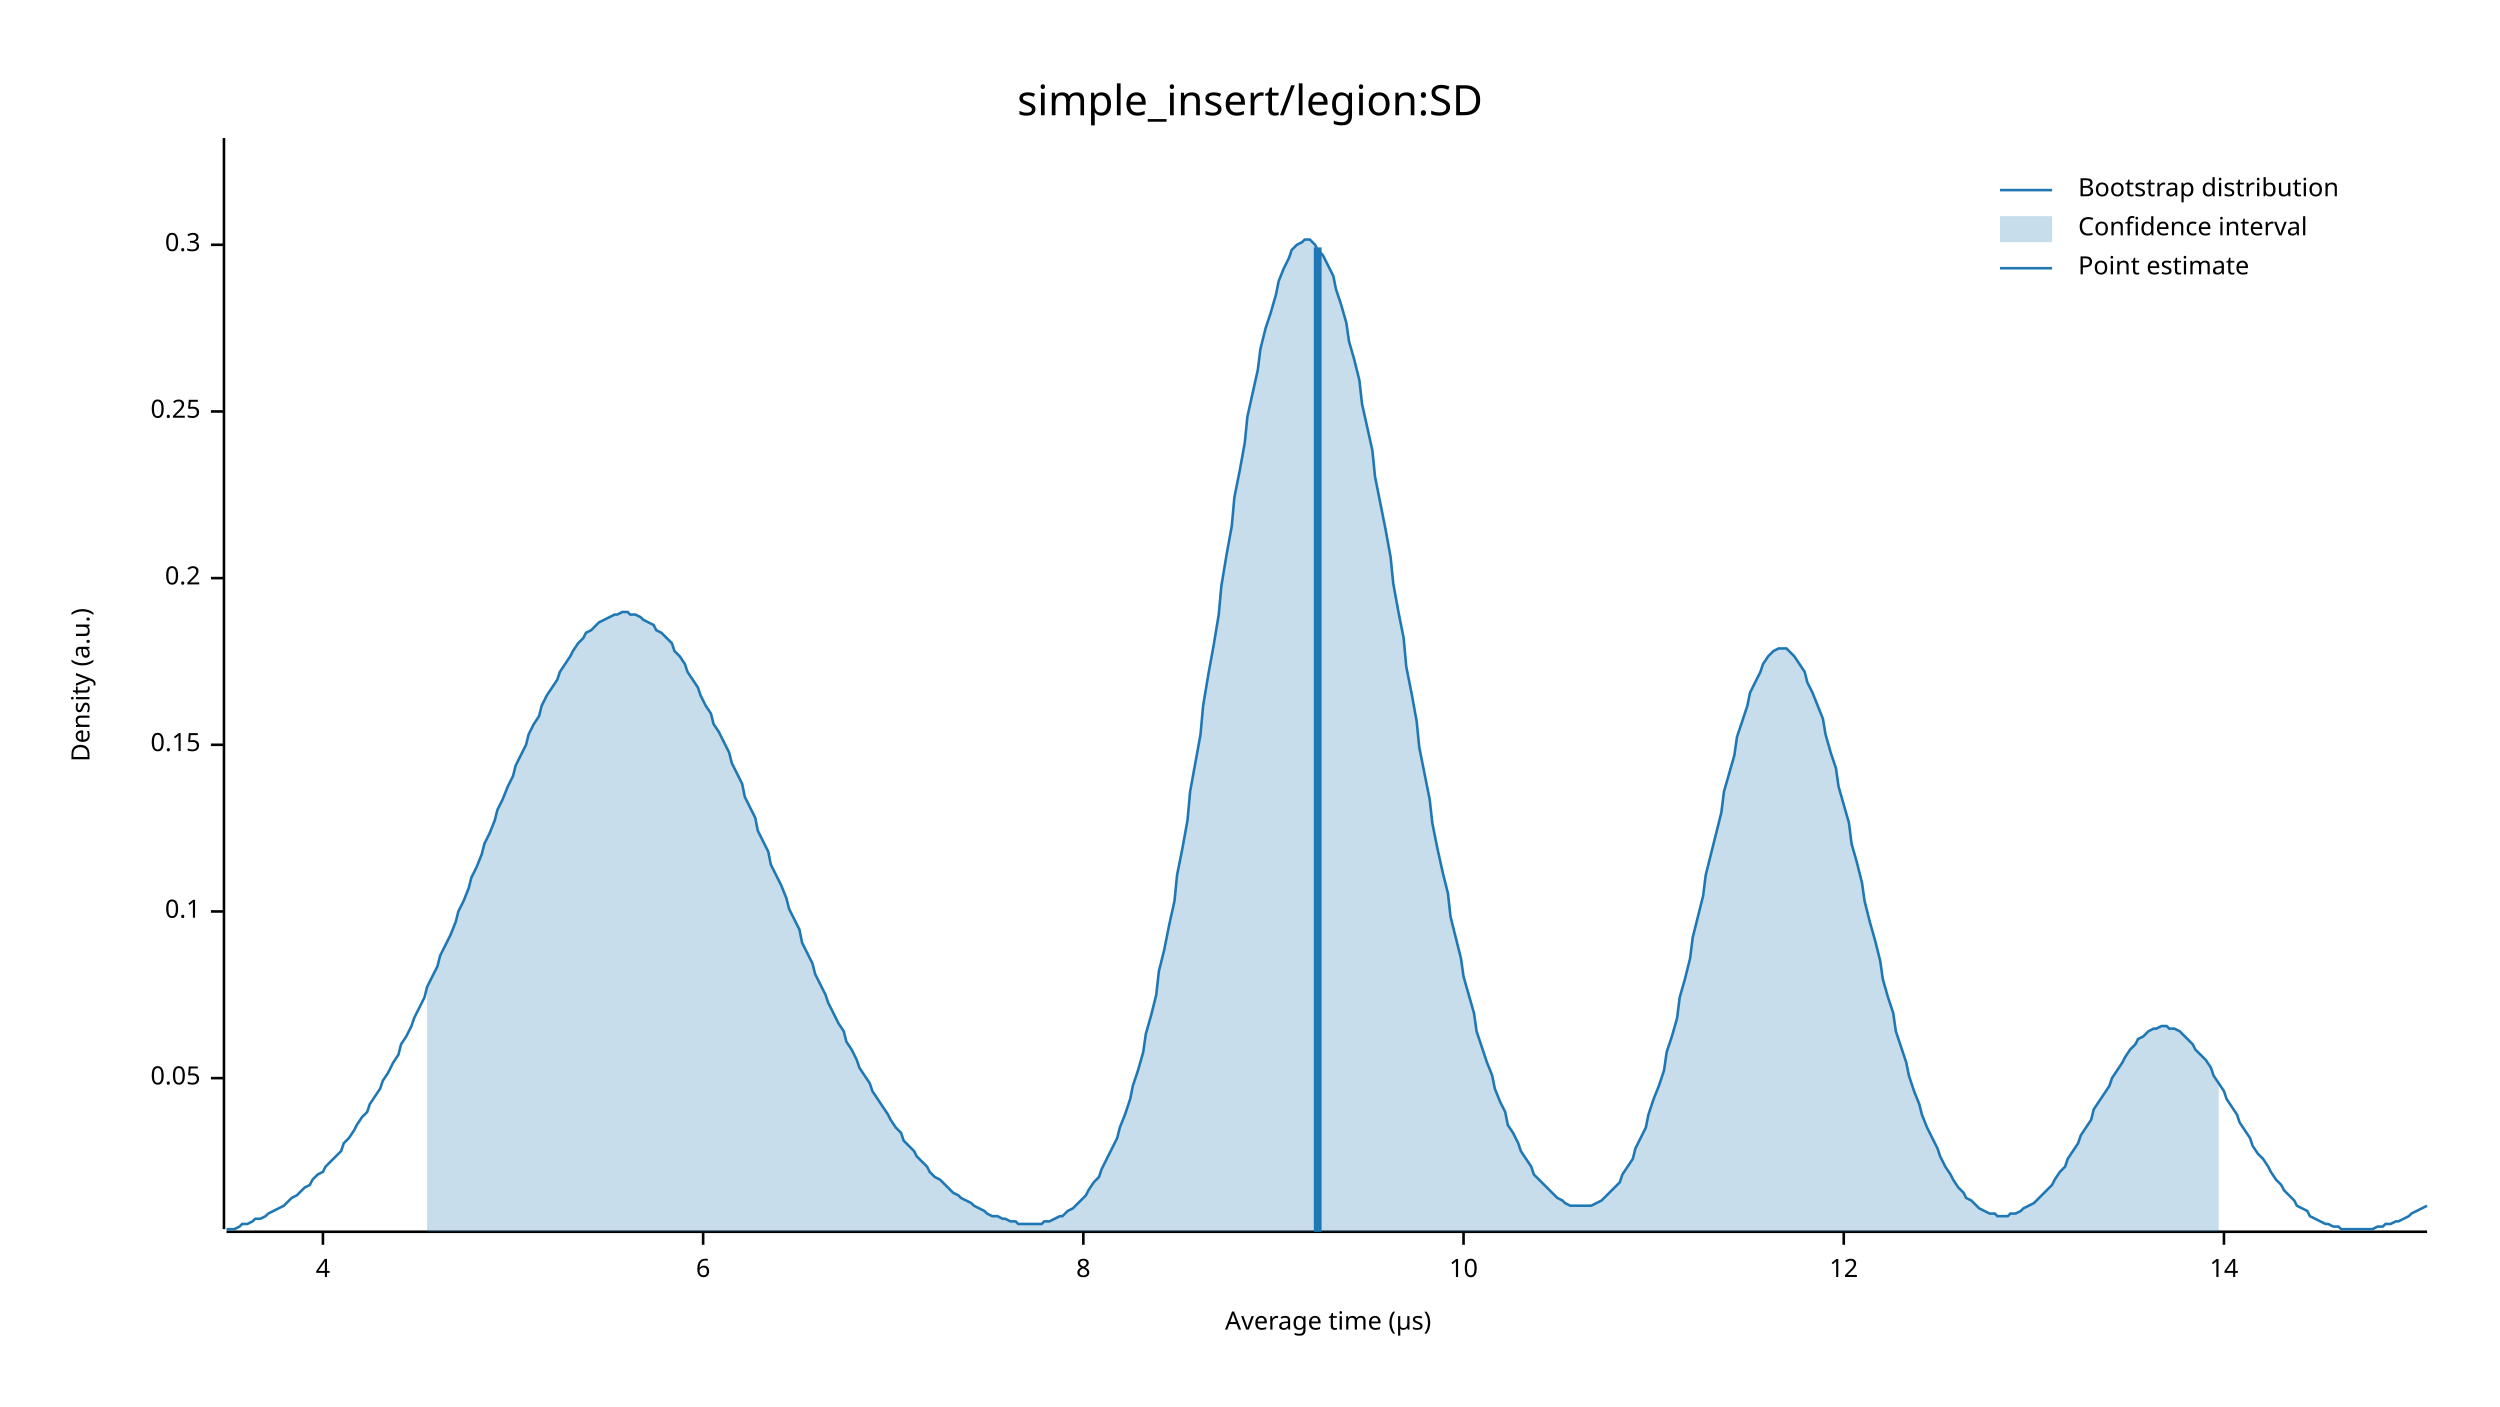
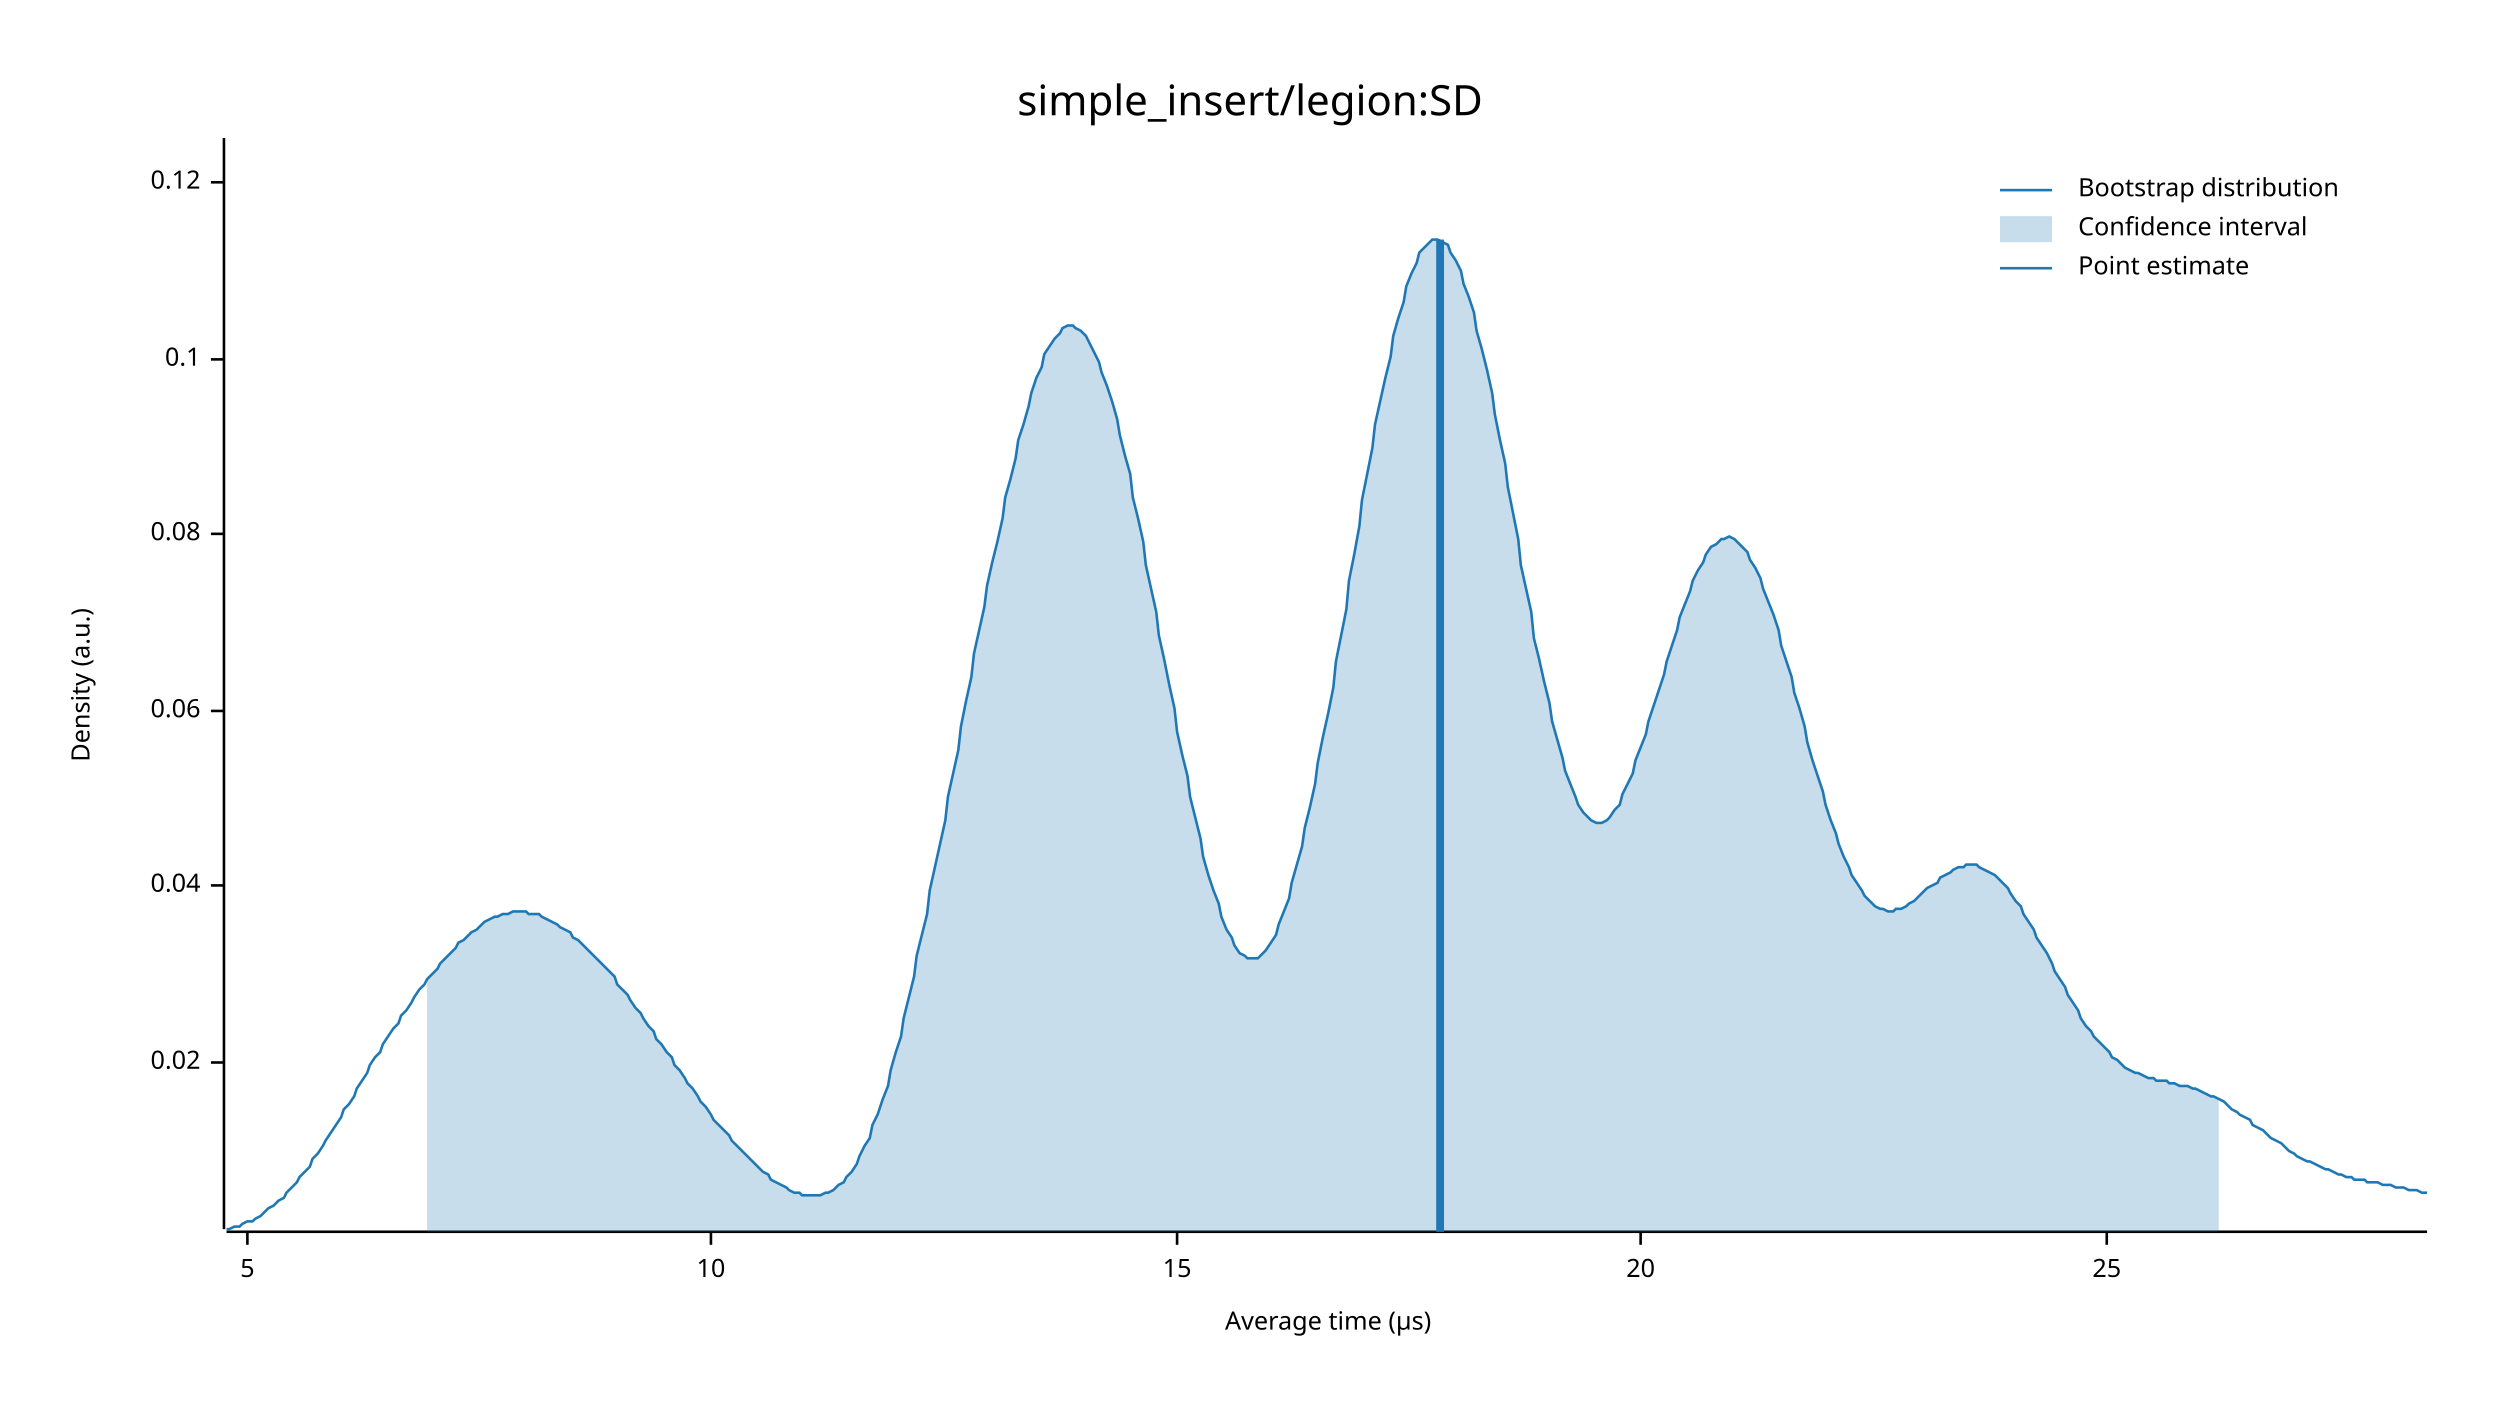
<svg xmlns="http://www.w3.org/2000/svg" width="960" height="540" viewBox="0 0 960 540">
  <text x="480" y="32" dy="0.76em" text-anchor="middle" font-family="sans-serif" font-size="16.129" opacity="1" fill="#000000">
simple_insert/legion:SD
</text>
  <text x="27" y="263" dy="0.76em" text-anchor="middle" font-family="sans-serif" font-size="9.677" opacity="1" fill="#000000" transform="rotate(270, 27, 263)">
Density (a.u.)
</text>
  <text x="510" y="513" dy="-0.5ex" text-anchor="middle" font-family="sans-serif" font-size="9.677" opacity="1" fill="#000000">
Average time (µs)
</text>
  <polyline fill="none" opacity="1" stroke="#000000" stroke-width="1" points="86,53 86,472 " />
-   <text x="77" y="414" dy="0.5ex" text-anchor="end" font-family="sans-serif" font-size="9.677" opacity="1" fill="#000000">
- 0.05
+   <text x="77" y="408" dy="0.5ex" text-anchor="end" font-family="sans-serif" font-size="9.677" opacity="1" fill="#000000">
+ 0.02
</text>
-   <polyline fill="none" opacity="1" stroke="#000000" stroke-width="1" points="81,414 86,414 " />
-   <text x="77" y="350" dy="0.5ex" text-anchor="end" font-family="sans-serif" font-size="9.677" opacity="1" fill="#000000">
+   <polyline fill="none" opacity="1" stroke="#000000" stroke-width="1" points="81,408 86,408 " />
+   <text x="77" y="340" dy="0.5ex" text-anchor="end" font-family="sans-serif" font-size="9.677" opacity="1" fill="#000000">
+ 0.04
+ </text>
+   <polyline fill="none" opacity="1" stroke="#000000" stroke-width="1" points="81,340 86,340 " />
+   <text x="77" y="273" dy="0.5ex" text-anchor="end" font-family="sans-serif" font-size="9.677" opacity="1" fill="#000000">
+ 0.06
+ </text>
+   <polyline fill="none" opacity="1" stroke="#000000" stroke-width="1" points="81,273 86,273 " />
+   <text x="77" y="205" dy="0.5ex" text-anchor="end" font-family="sans-serif" font-size="9.677" opacity="1" fill="#000000">
+ 0.08
+ </text>
+   <polyline fill="none" opacity="1" stroke="#000000" stroke-width="1" points="81,205 86,205 " />
+   <text x="77" y="138" dy="0.5ex" text-anchor="end" font-family="sans-serif" font-size="9.677" opacity="1" fill="#000000">
0.1
</text>
-   <polyline fill="none" opacity="1" stroke="#000000" stroke-width="1" points="81,350 86,350 " />
-   <text x="77" y="286" dy="0.5ex" text-anchor="end" font-family="sans-serif" font-size="9.677" opacity="1" fill="#000000">
- 0.15
+   <polyline fill="none" opacity="1" stroke="#000000" stroke-width="1" points="81,138 86,138 " />
+   <text x="77" y="70" dy="0.5ex" text-anchor="end" font-family="sans-serif" font-size="9.677" opacity="1" fill="#000000">
+ 0.12
</text>
-   <polyline fill="none" opacity="1" stroke="#000000" stroke-width="1" points="81,286 86,286 " />
-   <text x="77" y="222" dy="0.5ex" text-anchor="end" font-family="sans-serif" font-size="9.677" opacity="1" fill="#000000">
- 0.2
+   <polyline fill="none" opacity="1" stroke="#000000" stroke-width="1" points="81,70 86,70 " />
+   <polyline fill="none" opacity="1" stroke="#000000" stroke-width="1" points="87,473 932,473 " />
+   <text x="95" y="483" dy="0.76em" text-anchor="middle" font-family="sans-serif" font-size="9.677" opacity="1" fill="#000000">
+ 5
</text>
-   <polyline fill="none" opacity="1" stroke="#000000" stroke-width="1" points="81,222 86,222 " />
-   <text x="77" y="158" dy="0.5ex" text-anchor="end" font-family="sans-serif" font-size="9.677" opacity="1" fill="#000000">
- 0.25
- </text>
-   <polyline fill="none" opacity="1" stroke="#000000" stroke-width="1" points="81,158 86,158 " />
-   <text x="77" y="94" dy="0.5ex" text-anchor="end" font-family="sans-serif" font-size="9.677" opacity="1" fill="#000000">
- 0.3
- </text>
-   <polyline fill="none" opacity="1" stroke="#000000" stroke-width="1" points="81,94 86,94 " />
-   <polyline fill="none" opacity="1" stroke="#000000" stroke-width="1" points="87,473 932,473 " />
-   <text x="124" y="483" dy="0.76em" text-anchor="middle" font-family="sans-serif" font-size="9.677" opacity="1" fill="#000000">
- 4
- </text>
-   <polyline fill="none" opacity="1" stroke="#000000" stroke-width="1" points="124,473 124,478 " />
-   <text x="270" y="483" dy="0.76em" text-anchor="middle" font-family="sans-serif" font-size="9.677" opacity="1" fill="#000000">
- 6
- </text>
-   <polyline fill="none" opacity="1" stroke="#000000" stroke-width="1" points="270,473 270,478 " />
-   <text x="416" y="483" dy="0.76em" text-anchor="middle" font-family="sans-serif" font-size="9.677" opacity="1" fill="#000000">
- 8
- </text>
-   <polyline fill="none" opacity="1" stroke="#000000" stroke-width="1" points="416,473 416,478 " />
-   <text x="562" y="483" dy="0.76em" text-anchor="middle" font-family="sans-serif" font-size="9.677" opacity="1" fill="#000000">
+   <polyline fill="none" opacity="1" stroke="#000000" stroke-width="1" points="95,473 95,478 " />
+   <text x="273" y="483" dy="0.76em" text-anchor="middle" font-family="sans-serif" font-size="9.677" opacity="1" fill="#000000">
10
</text>
-   <polyline fill="none" opacity="1" stroke="#000000" stroke-width="1" points="562,473 562,478 " />
-   <text x="708" y="483" dy="0.76em" text-anchor="middle" font-family="sans-serif" font-size="9.677" opacity="1" fill="#000000">
- 12
+   <polyline fill="none" opacity="1" stroke="#000000" stroke-width="1" points="273,473 273,478 " />
+   <text x="452" y="483" dy="0.76em" text-anchor="middle" font-family="sans-serif" font-size="9.677" opacity="1" fill="#000000">
+ 15
</text>
-   <polyline fill="none" opacity="1" stroke="#000000" stroke-width="1" points="708,473 708,478 " />
-   <text x="854" y="483" dy="0.76em" text-anchor="middle" font-family="sans-serif" font-size="9.677" opacity="1" fill="#000000">
- 14
+   <polyline fill="none" opacity="1" stroke="#000000" stroke-width="1" points="452,473 452,478 " />
+   <text x="630" y="483" dy="0.76em" text-anchor="middle" font-family="sans-serif" font-size="9.677" opacity="1" fill="#000000">
+ 20
</text>
-   <polyline fill="none" opacity="1" stroke="#000000" stroke-width="1" points="854,473 854,478 " />
-   <polyline fill="none" opacity="1" stroke="#1F78B4" stroke-width="1" points="87,472 88,472 90,472 92,471 93,470 95,470 97,469 98,468 100,468 102,467 103,466 105,465 107,464 109,463 110,462 112,460 114,459 115,458 117,456 119,455 120,453 122,451 124,450 125,448 127,446 129,444 131,442 132,439 134,437 136,434 137,432 139,429 141,427 142,424 144,421 146,418 147,415 149,412 151,408 153,405 154,401 156,398 158,394 159,391 161,387 163,383 164,379 166,375 168,371 169,367 171,363 173,359 175,354 176,350 178,346 180,341 181,337 183,333 185,328 186,324 188,320 190,315 191,311 193,307 195,302 197,298 198,294 200,290 202,286 203,282 205,278 207,275 208,271 210,267 212,264 214,261 215,258 217,255 219,252 220,250 222,247 224,245 225,243 227,242 229,240 230,239 232,238 234,237 236,236 237,236 239,235 241,235 242,236 244,236 246,237 247,238 249,239 251,240 252,242 254,243 256,245 258,247 259,250 261,252 263,255 264,258 266,261 268,264 269,267 271,271 273,274 274,278 276,281 278,285 280,289 281,293 283,297 285,301 286,306 288,310 290,314 291,319 293,323 295,327 296,332 298,336 300,340 302,345 303,349 305,353 307,357 308,362 310,366 312,370 313,374 315,378 317,382 318,385 320,389 322,393 324,396 325,400 327,403 329,407 330,410 332,413 334,416 335,419 337,422 339,425 341,428 342,430 344,433 346,435 347,438 349,440 351,442 352,444 354,446 356,448 357,450 359,452 361,453 363,455 364,456 366,458 368,459 369,460 371,461 373,462 374,463 376,464 378,465 379,466 381,467 383,467 385,468 386,468 388,469 390,469 391,470 393,470 395,470 396,470 398,470 400,470 401,469 403,469 405,468 407,467 408,467 410,465 412,464 413,463 415,461 417,459 418,457 420,454 422,452 423,449 425,445 427,441 429,437 430,433 432,428 434,422 435,417 437,411 439,404 440,397 442,390 444,382 445,373 447,365 449,355 451,346 452,336 454,326 456,315 457,304 459,293 461,282 462,271 464,259 466,248 468,236 469,225 471,213 473,202 474,191 476,181 478,170 479,160 481,151 483,142 484,134 486,126 488,120 490,113 491,108 493,103 495,99 496,96 498,94 500,93 501,92 503,92 505,94 506,96 508,98 510,102 512,106 513,111 515,117 517,124 518,131 520,138 522,146 523,155 525,164 527,173 528,183 530,193 532,203 534,214 535,224 537,235 539,245 540,256 542,266 544,277 545,287 547,297 549,307 550,316 552,326 554,335 556,343 557,352 559,360 561,368 562,375 564,382 566,389 567,396 569,402 571,408 573,413 574,418 576,423 578,427 579,432 581,435 583,439 584,442 586,445 588,448 589,451 591,453 593,455 595,457 596,458 598,460 600,461 601,462 603,463 605,463 606,463 608,463 610,463 611,463 613,462 615,461 617,459 618,458 620,456 622,454 623,451 625,448 627,445 628,441 630,437 632,433 633,428 635,422 637,417 639,411 640,404 642,398 644,391 645,383 647,376 649,368 650,360 652,352 654,344 655,336 657,328 659,320 661,312 662,304 664,297 666,290 667,283 669,277 671,271 672,266 674,262 676,258 677,255 679,252 681,250 683,249 684,249 686,249 688,251 689,252 691,255 693,258 694,262 696,266 698,271 700,276 701,282 703,289 705,295 706,302 708,309 710,316 711,324 713,331 715,339 716,346 718,354 720,361 722,369 723,376 725,383 727,389 728,396 730,402 732,408 733,413 735,419 737,424 738,428 740,433 742,437 744,441 745,444 747,448 749,451 750,453 752,456 754,458 755,460 757,461 759,463 760,464 762,465 764,466 766,466 767,467 769,467 771,467 772,466 774,466 776,465 777,464 779,463 781,462 782,461 784,459 786,457 788,455 789,453 791,450 793,448 794,445 796,442 798,439 799,436 801,433 803,430 804,426 806,423 808,420 810,417 811,414 813,411 815,408 816,406 818,403 820,401 821,399 823,398 825,396 827,395 828,395 830,394 832,394 833,395 835,395 837,396 838,397 840,399 842,401 843,403 845,405 847,407 849,410 850,413 852,416 854,419 855,422 857,425 859,428 860,431 862,434 864,437 865,440 867,443 869,445 871,448 872,450 874,453 876,455 877,457 879,459 881,461 882,463 884,464 886,465 887,467 889,468 891,469 893,470 894,470 896,471 898,471 899,472 901,472 903,472 904,472 906,472 908,472 909,472 911,472 913,471 915,471 916,470 918,470 920,469 921,469 923,468 925,467 926,466 928,465 930,464 932,463 " />
-   <polygon opacity="0.25" fill="#1F78B4" points="164,379 166,375 168,371 169,367 171,363 173,359 175,354 176,350 178,346 180,341 181,337 183,333 185,328 186,324 188,320 190,315 191,311 193,307 195,302 197,298 198,294 200,290 202,286 203,282 205,278 207,275 208,271 210,267 212,264 214,261 215,258 217,255 219,252 220,250 222,247 224,245 225,243 227,242 229,240 230,239 232,238 234,237 236,236 237,236 239,235 241,235 242,236 244,236 246,237 247,238 249,239 251,240 252,242 254,243 256,245 258,247 259,250 261,252 263,255 264,258 266,261 268,264 269,267 271,271 273,274 274,278 276,281 278,285 280,289 281,293 283,297 285,301 286,306 288,310 290,314 291,319 293,323 295,327 296,332 298,336 300,340 302,345 303,349 305,353 307,357 308,362 310,366 312,370 313,374 315,378 317,382 318,385 320,389 322,393 324,396 325,400 327,403 329,407 330,410 332,413 334,416 335,419 337,422 339,425 341,428 342,430 344,433 346,435 347,438 349,440 351,442 352,444 354,446 356,448 357,450 359,452 361,453 363,455 364,456 366,458 368,459 369,460 371,461 373,462 374,463 376,464 378,465 379,466 381,467 383,467 385,468 386,468 388,469 390,469 391,470 393,470 395,470 396,470 398,470 400,470 401,469 403,469 405,468 407,467 408,467 410,465 412,464 413,463 415,461 417,459 418,457 420,454 422,452 423,449 425,445 427,441 429,437 430,433 432,428 434,422 435,417 437,411 439,404 440,397 442,390 444,382 445,373 447,365 449,355 451,346 452,336 454,326 456,315 457,304 459,293 461,282 462,271 464,259 466,248 468,236 469,225 471,213 473,202 474,191 476,181 478,170 479,160 481,151 483,142 484,134 486,126 488,120 490,113 491,108 493,103 495,99 496,96 498,94 500,93 501,92 503,92 505,94 506,96 508,98 510,102 512,106 513,111 515,117 517,124 518,131 520,138 522,146 523,155 525,164 527,173 528,183 530,193 532,203 534,214 535,224 537,235 539,245 540,256 542,266 544,277 545,287 547,297 549,307 550,316 552,326 554,335 556,343 557,352 559,360 561,368 562,375 564,382 566,389 567,396 569,402 571,408 573,413 574,418 576,423 578,427 579,432 581,435 583,439 584,442 586,445 588,448 589,451 591,453 593,455 595,457 596,458 598,460 600,461 601,462 603,463 605,463 606,463 608,463 610,463 611,463 613,462 615,461 617,459 618,458 620,456 622,454 623,451 625,448 627,445 628,441 630,437 632,433 633,428 635,422 637,417 639,411 640,404 642,398 644,391 645,383 647,376 649,368 650,360 652,352 654,344 655,336 657,328 659,320 661,312 662,304 664,297 666,290 667,283 669,277 671,271 672,266 674,262 676,258 677,255 679,252 681,250 683,249 684,249 686,249 688,251 689,252 691,255 693,258 694,262 696,266 698,271 700,276 701,282 703,289 705,295 706,302 708,309 710,316 711,324 713,331 715,339 716,346 718,354 720,361 722,369 723,376 725,383 727,389 728,396 730,402 732,408 733,413 735,419 737,424 738,428 740,433 742,437 744,441 745,444 747,448 749,451 750,453 752,456 754,458 755,460 757,461 759,463 760,464 762,465 764,466 766,466 767,467 769,467 771,467 772,466 774,466 776,465 777,464 779,463 781,462 782,461 784,459 786,457 788,455 789,453 791,450 793,448 794,445 796,442 798,439 799,436 801,433 803,430 804,426 806,423 808,420 810,417 811,414 813,411 815,408 816,406 818,403 820,401 821,399 823,398 825,396 827,395 828,395 830,394 832,394 833,395 835,395 837,396 838,397 840,399 842,401 843,403 845,405 847,407 849,410 850,413 852,416 852,473 164,473 " />
-   <polyline fill="none" opacity="1" stroke="#1F78B4" stroke-width="3" points="506,473 506,95 " />
+   <polyline fill="none" opacity="1" stroke="#000000" stroke-width="1" points="630,473 630,478 " />
+   <text x="809" y="483" dy="0.76em" text-anchor="middle" font-family="sans-serif" font-size="9.677" opacity="1" fill="#000000">
+ 25
+ </text>
+   <polyline fill="none" opacity="1" stroke="#000000" stroke-width="1" points="809,473 809,478 " />
+   <polyline fill="none" opacity="1" stroke="#1F78B4" stroke-width="1" points="87,472 88,472 90,471 92,471 93,470 95,469 97,469 98,468 100,467 102,465 103,464 105,463 107,461 109,460 110,458 112,456 114,454 115,452 117,450 119,448 120,445 122,443 124,440 125,438 127,435 129,432 131,429 132,426 134,424 136,421 137,418 139,415 141,412 142,409 144,406 146,404 147,401 149,398 151,395 153,393 154,390 156,388 158,385 159,383 161,380 163,378 164,376 166,374 168,372 169,370 171,368 173,366 175,364 176,362 178,361 180,359 181,358 183,357 185,355 186,354 188,353 190,352 191,352 193,351 195,351 197,350 198,350 200,350 202,350 203,351 205,351 207,351 208,352 210,353 212,354 214,355 215,356 217,357 219,358 220,360 222,361 224,363 225,364 227,366 229,368 230,369 232,371 234,373 236,375 237,378 239,380 241,382 242,384 244,387 246,389 247,391 249,394 251,396 252,399 254,401 256,404 258,406 259,409 261,411 263,414 264,416 266,418 268,421 269,423 271,425 273,428 274,430 276,432 278,434 280,436 281,438 283,440 285,442 286,443 288,445 290,447 291,448 293,450 295,451 296,453 298,454 300,455 302,456 303,457 305,458 307,458 308,459 310,459 312,459 313,459 315,459 317,458 318,458 320,457 322,455 324,454 325,452 327,450 329,447 330,444 332,440 334,437 335,432 337,428 339,422 341,417 342,411 344,404 346,398 347,391 349,383 351,375 352,367 354,359 356,351 357,342 359,333 361,324 363,315 364,306 366,297 368,288 369,279 371,269 373,260 374,251 376,242 378,233 379,225 381,216 383,208 385,199 386,191 388,184 390,176 391,169 393,163 395,156 396,151 398,145 400,141 401,136 403,133 405,130 407,128 408,126 410,125 412,125 413,126 415,127 417,129 418,131 420,135 422,139 423,143 425,148 427,154 429,161 430,167 432,175 434,182 435,191 437,199 439,208 440,217 442,226 444,235 445,244 447,253 449,263 451,272 452,281 454,290 456,298 457,306 459,314 461,322 462,329 464,336 466,342 468,347 469,352 471,357 473,360 474,363 476,366 478,367 479,368 481,368 483,368 484,367 486,365 488,362 490,359 491,355 493,350 495,345 496,339 498,332 500,325 501,318 503,310 505,301 506,293 508,283 510,274 512,264 513,254 515,244 517,234 518,223 520,213 522,202 523,192 525,182 527,172 528,163 530,154 532,145 534,137 535,129 537,122 539,116 540,110 542,105 544,101 545,97 547,95 549,93 550,92 552,92 554,93 556,94 557,97 559,100 561,104 562,109 564,114 566,120 567,127 569,134 571,142 573,151 574,159 576,169 578,178 579,187 581,197 583,207 584,217 586,226 588,235 589,245 591,253 593,262 595,270 596,277 598,284 600,291 601,296 603,301 605,306 606,309 608,312 610,314 611,315 613,316 615,316 617,315 618,314 620,311 622,309 623,305 625,301 627,297 628,292 630,287 632,282 633,277 635,271 637,265 639,259 640,254 642,248 644,242 645,237 647,232 649,227 650,223 652,219 654,216 655,213 657,210 659,209 661,207 662,207 664,206 666,207 667,208 669,210 671,212 672,215 674,218 676,222 677,226 679,231 681,236 683,242 684,248 686,254 688,260 689,266 691,272 693,279 694,285 696,292 698,298 700,304 701,309 703,315 705,320 706,324 708,329 710,333 711,336 713,339 715,342 716,344 718,346 720,348 722,349 723,349 725,350 727,350 728,349 730,349 732,348 733,347 735,346 737,344 738,343 740,341 742,340 744,339 745,337 747,336 749,335 750,334 752,333 754,333 755,332 757,332 759,332 760,333 762,334 764,335 766,336 767,337 769,339 771,341 772,343 774,346 776,348 777,351 779,354 781,357 782,360 784,363 786,366 788,370 789,373 791,376 793,379 794,382 796,385 798,388 799,391 801,394 803,396 804,398 806,400 808,402 810,404 811,406 813,407 815,409 816,410 818,411 820,412 821,412 823,413 825,414 827,414 828,415 830,415 832,415 833,416 835,416 837,417 838,417 840,417 842,418 843,418 845,419 847,420 849,421 850,421 852,422 854,423 855,424 857,426 859,427 860,428 862,429 864,430 865,432 867,433 869,434 871,436 872,437 874,438 876,439 877,440 879,442 881,443 882,444 884,445 886,446 887,446 889,447 891,448 893,449 894,449 896,450 898,451 899,451 901,452 903,452 904,453 906,453 908,453 909,454 911,454 913,454 915,455 916,455 918,455 920,456 921,456 923,456 925,457 926,457 928,457 930,458 932,458 " />
+   <polygon opacity="0.25" fill="#1F78B4" points="164,376 166,374 168,372 169,370 171,368 173,366 175,364 176,362 178,361 180,359 181,358 183,357 185,355 186,354 188,353 190,352 191,352 193,351 195,351 197,350 198,350 200,350 202,350 203,351 205,351 207,351 208,352 210,353 212,354 214,355 215,356 217,357 219,358 220,360 222,361 224,363 225,364 227,366 229,368 230,369 232,371 234,373 236,375 237,378 239,380 241,382 242,384 244,387 246,389 247,391 249,394 251,396 252,399 254,401 256,404 258,406 259,409 261,411 263,414 264,416 266,418 268,421 269,423 271,425 273,428 274,430 276,432 278,434 280,436 281,438 283,440 285,442 286,443 288,445 290,447 291,448 293,450 295,451 296,453 298,454 300,455 302,456 303,457 305,458 307,458 308,459 310,459 312,459 313,459 315,459 317,458 318,458 320,457 322,455 324,454 325,452 327,450 329,447 330,444 332,440 334,437 335,432 337,428 339,422 341,417 342,411 344,404 346,398 347,391 349,383 351,375 352,367 354,359 356,351 357,342 359,333 361,324 363,315 364,306 366,297 368,288 369,279 371,269 373,260 374,251 376,242 378,233 379,225 381,216 383,208 385,199 386,191 388,184 390,176 391,169 393,163 395,156 396,151 398,145 400,141 401,136 403,133 405,130 407,128 408,126 410,125 412,125 413,126 415,127 417,129 418,131 420,135 422,139 423,143 425,148 427,154 429,161 430,167 432,175 434,182 435,191 437,199 439,208 440,217 442,226 444,235 445,244 447,253 449,263 451,272 452,281 454,290 456,298 457,306 459,314 461,322 462,329 464,336 466,342 468,347 469,352 471,357 473,360 474,363 476,366 478,367 479,368 481,368 483,368 484,367 486,365 488,362 490,359 491,355 493,350 495,345 496,339 498,332 500,325 501,318 503,310 505,301 506,293 508,283 510,274 512,264 513,254 515,244 517,234 518,223 520,213 522,202 523,192 525,182 527,172 528,163 530,154 532,145 534,137 535,129 537,122 539,116 540,110 542,105 544,101 545,97 547,95 549,93 550,92 552,92 554,93 556,94 557,97 559,100 561,104 562,109 564,114 566,120 567,127 569,134 571,142 573,151 574,159 576,169 578,178 579,187 581,197 583,207 584,217 586,226 588,235 589,245 591,253 593,262 595,270 596,277 598,284 600,291 601,296 603,301 605,306 606,309 608,312 610,314 611,315 613,316 615,316 617,315 618,314 620,311 622,309 623,305 625,301 627,297 628,292 630,287 632,282 633,277 635,271 637,265 639,259 640,254 642,248 644,242 645,237 647,232 649,227 650,223 652,219 654,216 655,213 657,210 659,209 661,207 662,207 664,206 666,207 667,208 669,210 671,212 672,215 674,218 676,222 677,226 679,231 681,236 683,242 684,248 686,254 688,260 689,266 691,272 693,279 694,285 696,292 698,298 700,304 701,309 703,315 705,320 706,324 708,329 710,333 711,336 713,339 715,342 716,344 718,346 720,348 722,349 723,349 725,350 727,350 728,349 730,349 732,348 733,347 735,346 737,344 738,343 740,341 742,340 744,339 745,337 747,336 749,335 750,334 752,333 754,333 755,332 757,332 759,332 760,333 762,334 764,335 766,336 767,337 769,339 771,341 772,343 774,346 776,348 777,351 779,354 781,357 782,360 784,363 786,366 788,370 789,373 791,376 793,379 794,382 796,385 798,388 799,391 801,394 803,396 804,398 806,400 808,402 810,404 811,406 813,407 815,409 816,410 818,411 820,412 821,412 823,413 825,414 827,414 828,415 830,415 832,415 833,416 835,416 837,417 838,417 840,417 842,418 843,418 845,419 847,420 849,421 850,421 852,422 852,473 164,473 " />
+   <polyline fill="none" opacity="1" stroke="#1F78B4" stroke-width="3" points="553,473 553,92 " />
  <text x="798" y="68" dy="0.76em" text-anchor="start" font-family="sans-serif" font-size="9.677" opacity="1" fill="#000000">
Bootstrap distribution
</text>
  <text x="798" y="83" dy="0.76em" text-anchor="start" font-family="sans-serif" font-size="9.677" opacity="1" fill="#000000">
Confidence interval
</text>
  <text x="798" y="98" dy="0.76em" text-anchor="start" font-family="sans-serif" font-size="9.677" opacity="1" fill="#000000">
Point estimate
</text>
  <polyline fill="none" opacity="1" stroke="#1F78B4" stroke-width="1" points="768,73 788,73 " />
  <rect x="768" y="83" width="20" height="10" opacity="0.25" fill="#1F78B4" stroke="none" />
  <polyline fill="none" opacity="1" stroke="#1F78B4" stroke-width="1" points="768,103 788,103 " />
</svg>
